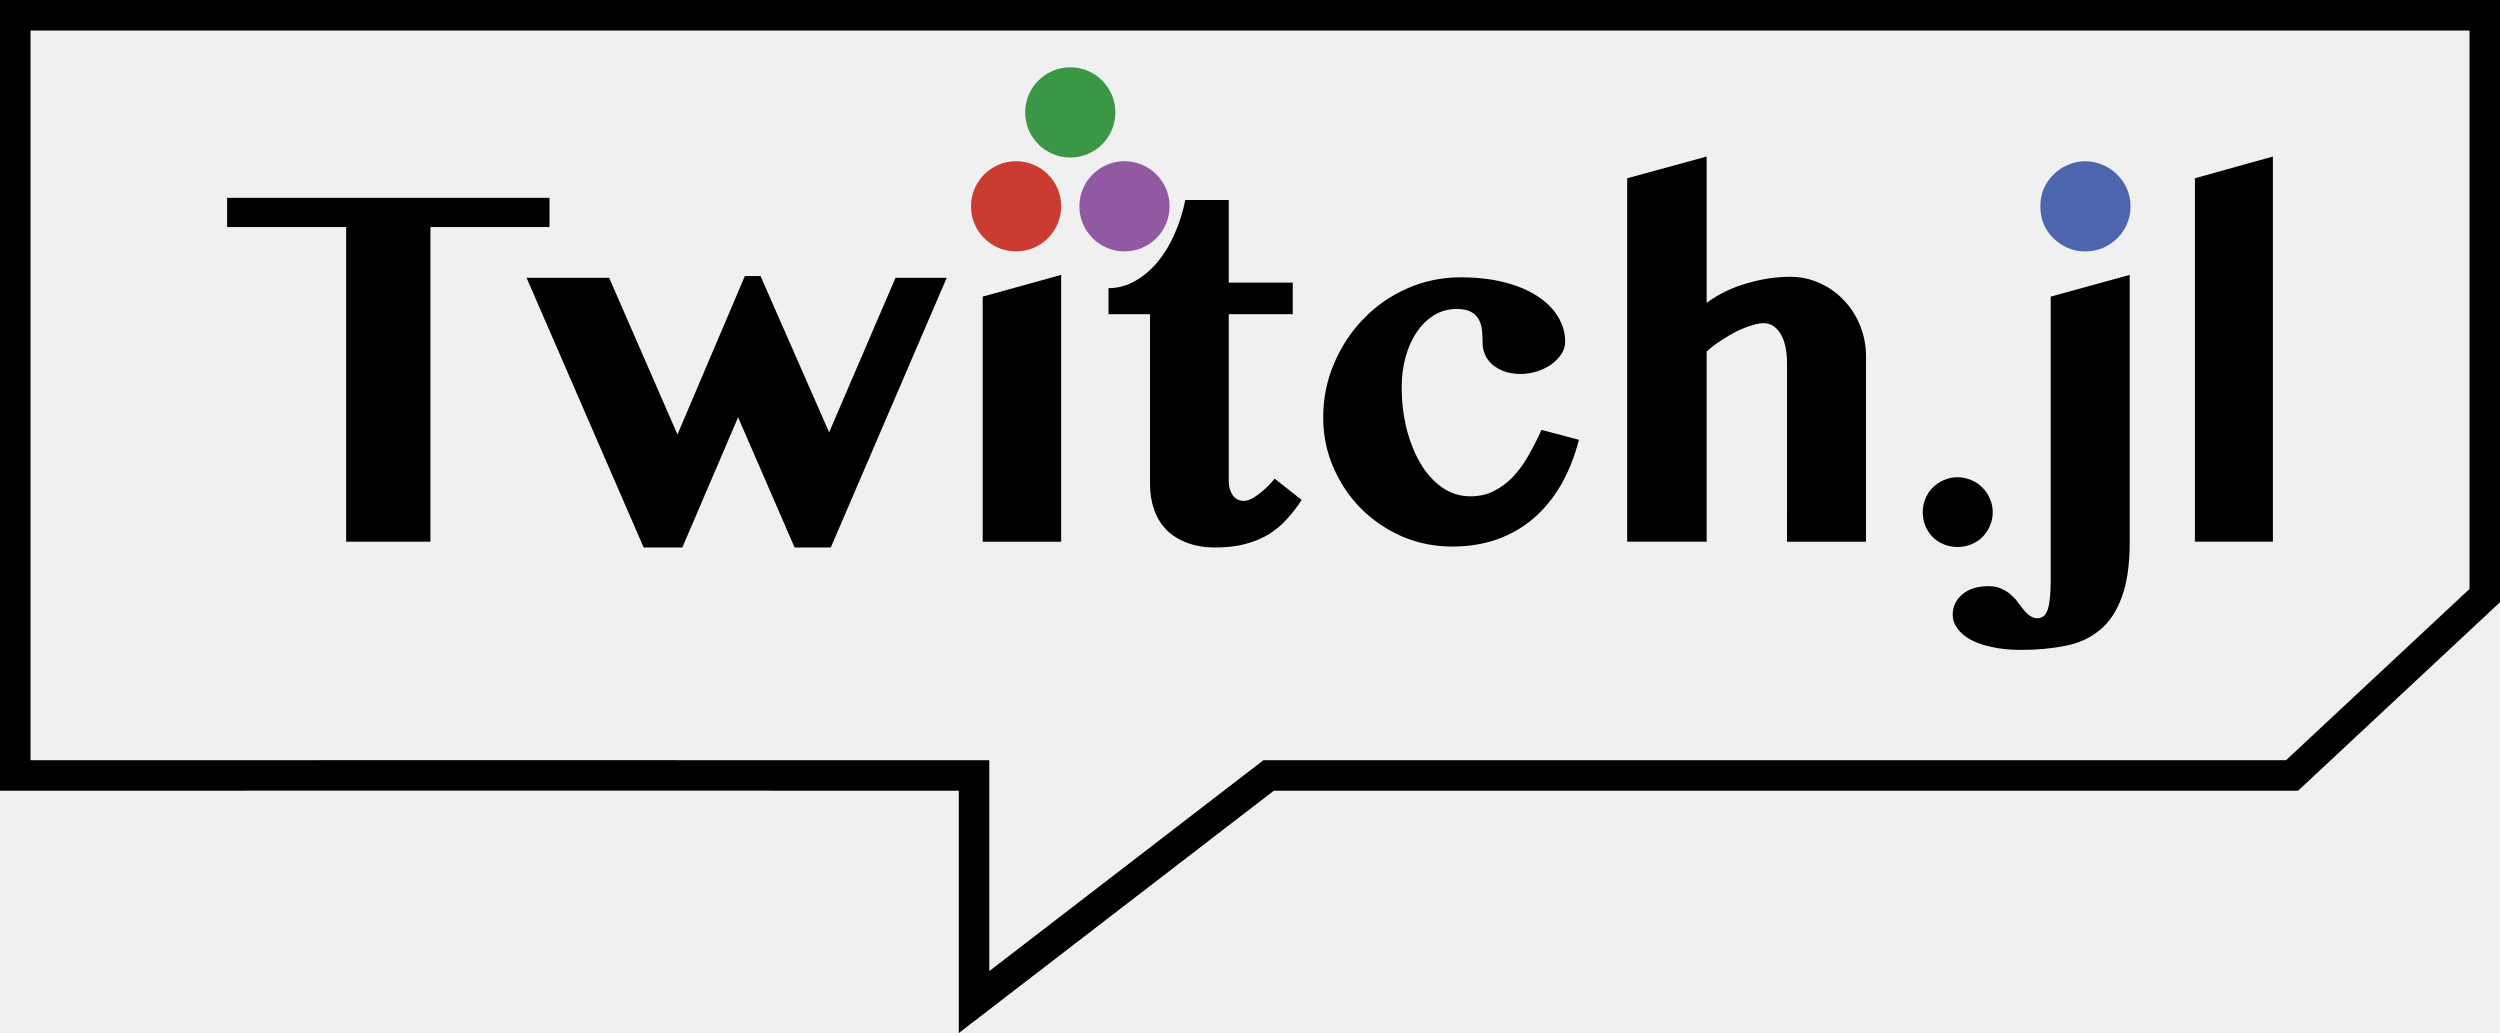
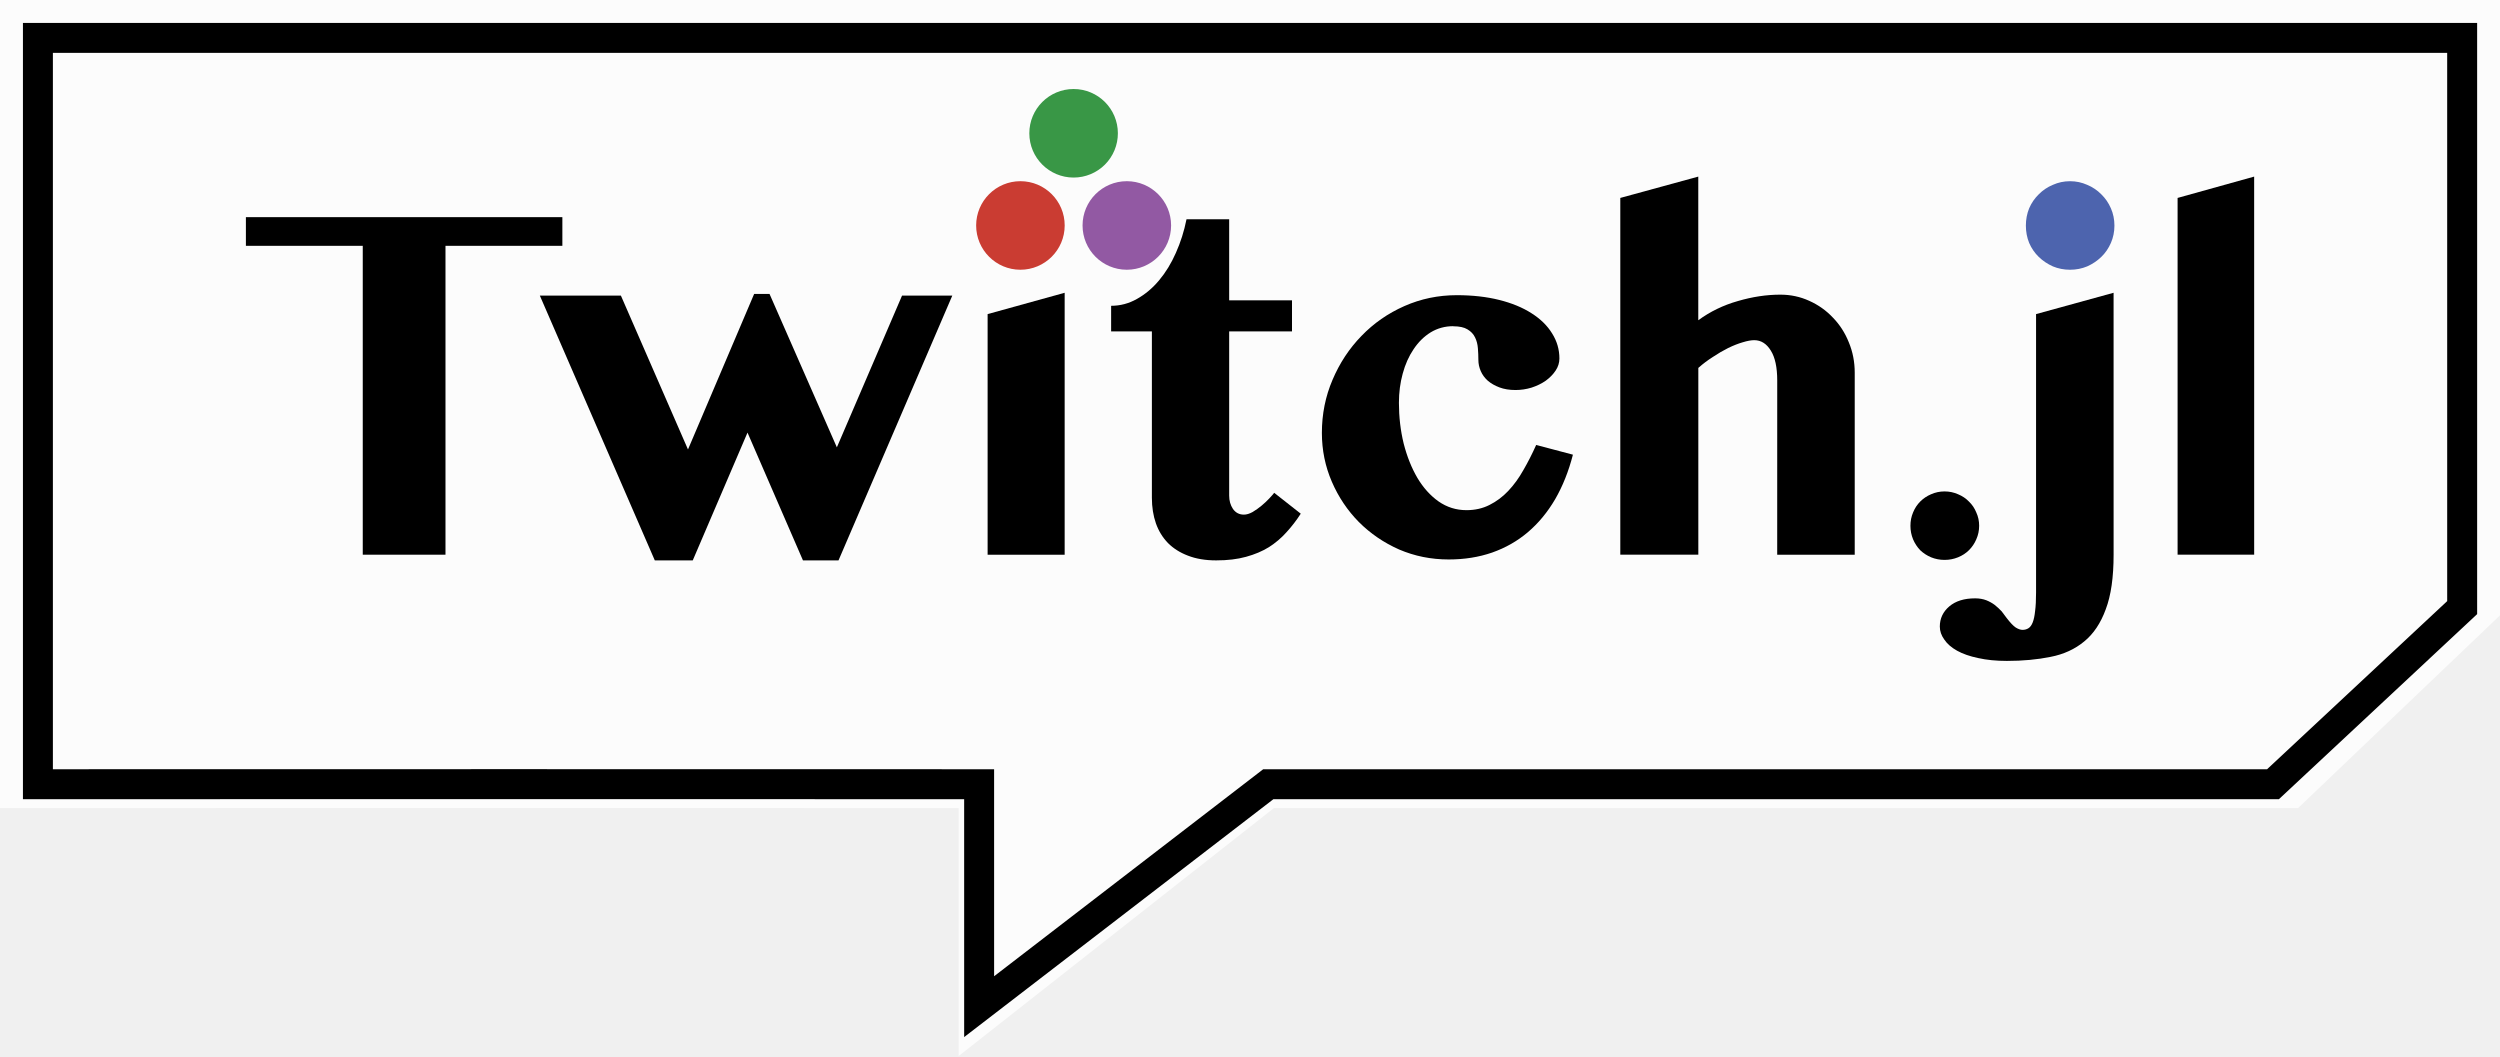
- <svg xmlns="http://www.w3.org/2000/svg" width="107.002mm" height="44.2mm" viewBox="0 0 107.002 44.2" version="1.1" id="svg431">
+ <svg xmlns="http://www.w3.org/2000/svg" width="109mm" height="46.043mm" viewBox="0 0 109 46.043" version="1.1" id="svg431">
  <defs id="defs428" />
  <g id="layer1">
-     <path id="rect1270" style="fill:none;stroke:#000000;stroke-width:1.306" d="M 0.653 0.653 L 0.653 33.191 C 14.264 33.182 28.078 33.191 41.69 33.191 L 41.69 42.889 L 54.297 33.191 L 98.102 33.191 L 106.35 25.491 L 106.35 0.653 L 0.653 0.653 z " />
-     <g aria-label="Twitch.jl" id="text1484" style="font-weight:300;font-size:21.167px;font-family:JuliaMono;-inkscape-font-specification:'JuliaMono Light';fill:none;stroke:#000000;stroke-width:2.265" transform="translate(0,0.3357843)">
+     <path id="path487" style="fill:none;stroke:#ffffff;stroke-width:1.345;stroke-opacity:0.8" d="M 0.672,0.672 V 34.559 c 13.864,-0.009 27.934,-2.73e-4 41.797,0 L 42.47,44.658 55.311,34.559 H 99.927 L 108.328,26.54 108.327,0.672 Z" />
+     <path id="rect1270" style="fill:#ffffff;stroke:#000000;stroke-width:1.306;fill-opacity:0.8" d="m 1.653,1.653 v 32.539 c 13.612,-0.009 27.426,-2.63e-4 41.037,0 l 5.17e-4,9.698 12.607,-9.698 h 43.805 l 8.248,-7.7 -5.2e-4,-24.839 z" />
+     <g aria-label="Twitch.jl" id="text1484" style="font-weight:300;font-size:21.167px;font-family:JuliaMono;-inkscape-font-specification:'JuliaMono Light';fill:none;stroke:#000000;stroke-width:2.265" transform="translate(1.000127,1.335784)">
      <path d="M 23.519,8.132 V 9.382 H 18.423 V 22.849 H 14.816 V 9.382 H 9.721 V 8.132 Z" style="font-weight:normal;font-family:'Tamil MN';-inkscape-font-specification:'Tamil MN';fill:#000000;stroke:none" id="path1488" />
      <path d="m 26.071,11.553 2.925,6.708 2.884,-6.78 h 0.672 l 2.935,6.687 2.842,-6.615 h 2.191 L 35.559,23.097 h -1.55 l -2.418,-5.571 -2.387,5.571 H 27.549 L 22.537,11.553 Z" style="font-weight:normal;font-family:'Tamil MN';-inkscape-font-specification:'Tamil MN';fill:#000000;stroke:none" id="path1490" />
      <path style="font-weight:normal;font-family:'Tamil MN';-inkscape-font-specification:'Tamil MN';fill:#000000;stroke:none" d="m 42.06,12.359 3.359,-0.93 v 11.421 h -3.359 z" id="path1492" />
      <path d="m 47.445,13.113 v -1.116 q 0.599,0 1.127,-0.3 0.537,-0.3 0.961,-0.806 0.434,-0.517 0.734,-1.199 0.31,-0.692 0.465,-1.468 h 1.86 v 3.535 h 2.739 v 1.354 h -2.739 v 7.162 q 0,0.331 0.165,0.579 0.176,0.248 0.475,0.248 0.176,0 0.382,-0.114 0.207,-0.124 0.393,-0.279 0.186,-0.155 0.331,-0.31 0.155,-0.165 0.217,-0.248 l 1.158,0.91 q -0.279,0.434 -0.62,0.806 -0.331,0.372 -0.765,0.651 -0.434,0.269 -1.003,0.424 -0.558,0.155 -1.302,0.155 -0.703,0 -1.23,-0.207 -0.517,-0.196 -0.868,-0.548 -0.351,-0.362 -0.527,-0.858 -0.176,-0.506 -0.176,-1.116 v -7.255 z" style="font-weight:normal;font-family:'Tamil MN';-inkscape-font-specification:'Tamil MN';fill:#000000;stroke:none" id="path1494" />
      <path d="m 62.359,12.886 q -0.537,0 -0.982,0.269 -0.434,0.269 -0.744,0.734 -0.31,0.455 -0.475,1.065 -0.165,0.599 -0.165,1.271 0,0.93 0.207,1.778 0.217,0.847 0.599,1.499 0.382,0.641 0.92,1.023 0.548,0.382 1.22,0.382 0.558,0 1.003,-0.227 0.455,-0.227 0.816,-0.61 0.372,-0.393 0.661,-0.91 0.3,-0.517 0.558,-1.096 l 1.602,0.424 q -0.279,1.085 -0.775,1.943 -0.496,0.847 -1.189,1.437 -0.682,0.579 -1.561,0.889 -0.868,0.3 -1.891,0.3 -1.147,0 -2.16,-0.434 -1.003,-0.444 -1.757,-1.199 -0.744,-0.754 -1.178,-1.757 -0.434,-1.003 -0.434,-2.129 0,-1.23 0.465,-2.315 0.465,-1.096 1.261,-1.912 0.796,-0.827 1.871,-1.302 1.075,-0.475 2.284,-0.475 1.023,0 1.85,0.207 0.827,0.207 1.406,0.579 0.589,0.372 0.899,0.879 0.32,0.506 0.32,1.096 0,0.279 -0.165,0.527 -0.165,0.248 -0.434,0.444 -0.269,0.186 -0.62,0.3 -0.341,0.103 -0.692,0.103 -0.403,0 -0.703,-0.114 -0.3,-0.114 -0.506,-0.289 -0.207,-0.186 -0.31,-0.424 -0.103,-0.238 -0.103,-0.486 0,-0.248 -0.021,-0.506 -0.021,-0.269 -0.124,-0.475 -0.103,-0.217 -0.331,-0.351 -0.217,-0.134 -0.62,-0.134 z" style="font-weight:normal;font-family:'Tamil MN';-inkscape-font-specification:'Tamil MN';fill:#000000;stroke:none" id="path1496" />
      <path d="m 76.487,15.253 q 0,-0.858 -0.279,-1.302 -0.279,-0.455 -0.723,-0.455 -0.207,0 -0.506,0.093 -0.289,0.083 -0.63,0.248 -0.331,0.165 -0.672,0.393 -0.341,0.217 -0.63,0.475 v 8.144 H 69.645 V 7.294 l 3.4,-0.93 v 6.263 q 0.775,-0.568 1.726,-0.837 0.951,-0.279 1.85,-0.279 0.672,0 1.261,0.269 0.599,0.269 1.034,0.734 0.444,0.455 0.692,1.075 0.258,0.62 0.258,1.323 v 7.938 h -3.38 z" style="font-weight:normal;font-family:'Tamil MN';-inkscape-font-specification:'Tamil MN';fill:#000000;stroke:none" id="path1498" />
      <path d="m 82.295,21.588 q 0,-0.31 0.114,-0.579 0.114,-0.279 0.31,-0.475 0.207,-0.207 0.475,-0.32 0.279,-0.124 0.589,-0.124 0.31,0 0.589,0.124 0.279,0.114 0.475,0.32 0.207,0.196 0.32,0.475 0.124,0.269 0.124,0.579 0,0.31 -0.124,0.589 -0.114,0.269 -0.32,0.475 -0.196,0.196 -0.475,0.31 -0.279,0.114 -0.589,0.114 -0.31,0 -0.589,-0.114 -0.269,-0.114 -0.475,-0.31 -0.196,-0.207 -0.31,-0.475 -0.114,-0.279 -0.114,-0.589 z" style="font-weight:normal;font-family:'Tamil MN';-inkscape-font-specification:'Tamil MN';fill:#000000;stroke:none" id="path1500" />
      <path style="font-weight:normal;font-family:'Tamil MN';-inkscape-font-specification:'Tamil MN';fill:#4d64ae;fill-opacity:1;stroke:none;stroke-width:2.537" d="m 87.328,8.501 q 0,-0.402 0.143,-0.755 0.154,-0.353 0.418,-0.609 0.264,-0.268 0.616,-0.414 0.352,-0.158 0.748,-0.158 0.396,0 0.748,0.158 0.352,0.146 0.616,0.414 0.264,0.256 0.418,0.609 0.154,0.353 0.154,0.755 0,0.402 -0.154,0.755 Q 90.881,9.609 90.617,9.865 90.353,10.121 90.001,10.279 q -0.352,0.146 -0.748,0.146 -0.396,0 -0.748,-0.146 Q 88.153,10.121 87.889,9.865 87.625,9.609 87.471,9.256 87.328,8.903 87.328,8.501 Z" id="path1558" />
      <path style="font-weight:normal;font-family:'Tamil MN';-inkscape-font-specification:'Tamil MN';fill:#000000;stroke:none" d="m 91.153,22.849 q 0,1.478 -0.341,2.377 -0.331,0.91 -0.941,1.406 -0.61,0.506 -1.468,0.672 -0.858,0.176 -1.902,0.176 -0.703,0 -1.251,-0.124 -0.548,-0.114 -0.92,-0.32 -0.372,-0.207 -0.558,-0.486 -0.196,-0.269 -0.196,-0.568 0,-0.527 0.413,-0.879 0.413,-0.351 1.127,-0.351 0.269,0 0.486,0.083 0.207,0.083 0.372,0.207 0.165,0.134 0.3,0.279 0.124,0.155 0.217,0.289 0.238,0.31 0.393,0.413 0.165,0.103 0.3,0.103 0.145,0 0.258,-0.072 0.114,-0.072 0.186,-0.258 0.072,-0.186 0.103,-0.496 0.041,-0.31 0.041,-0.796 V 12.359 l 3.38,-0.93 z" id="path1502" />
      <path d="M 97.282,22.849 H 93.943 V 7.294 l 3.338,-0.93 z" style="font-weight:normal;font-family:'Tamil MN';-inkscape-font-specification:'Tamil MN';fill:#000000;stroke:none" id="path1504" />
    </g>
-     <g id="g890" transform="matrix(0.2168921,0,0,0.2168921,20.54284,2.881)">
+     <g id="g890" transform="matrix(0.2168921,0,0,0.2168921,21.54316,3.881)">
      <path id="path13" d="m 105.79,36.33 a 8.9,8.9 0 1 1 8.91,-8.9 8.91,8.91 0 0 1 -8.91,8.9 z" class="cls-3" style="fill:#ca3c32" />
      <path id="path25" d="m 127.18,36.33 a 8.9,8.9 0 1 1 8.91,-8.9 8.91,8.91 0 0 1 -8.91,8.9 z" class="cls-4" style="fill:#9259a3" />
      <path id="path31" d="m 116.49,17.8 a 8.9,8.9 0 1 1 8.9,-8.9 8.89,8.89 0 0 1 -8.9,8.9 z" class="cls-5" style="fill:#399746" />
    </g>
  </g>
</svg>
